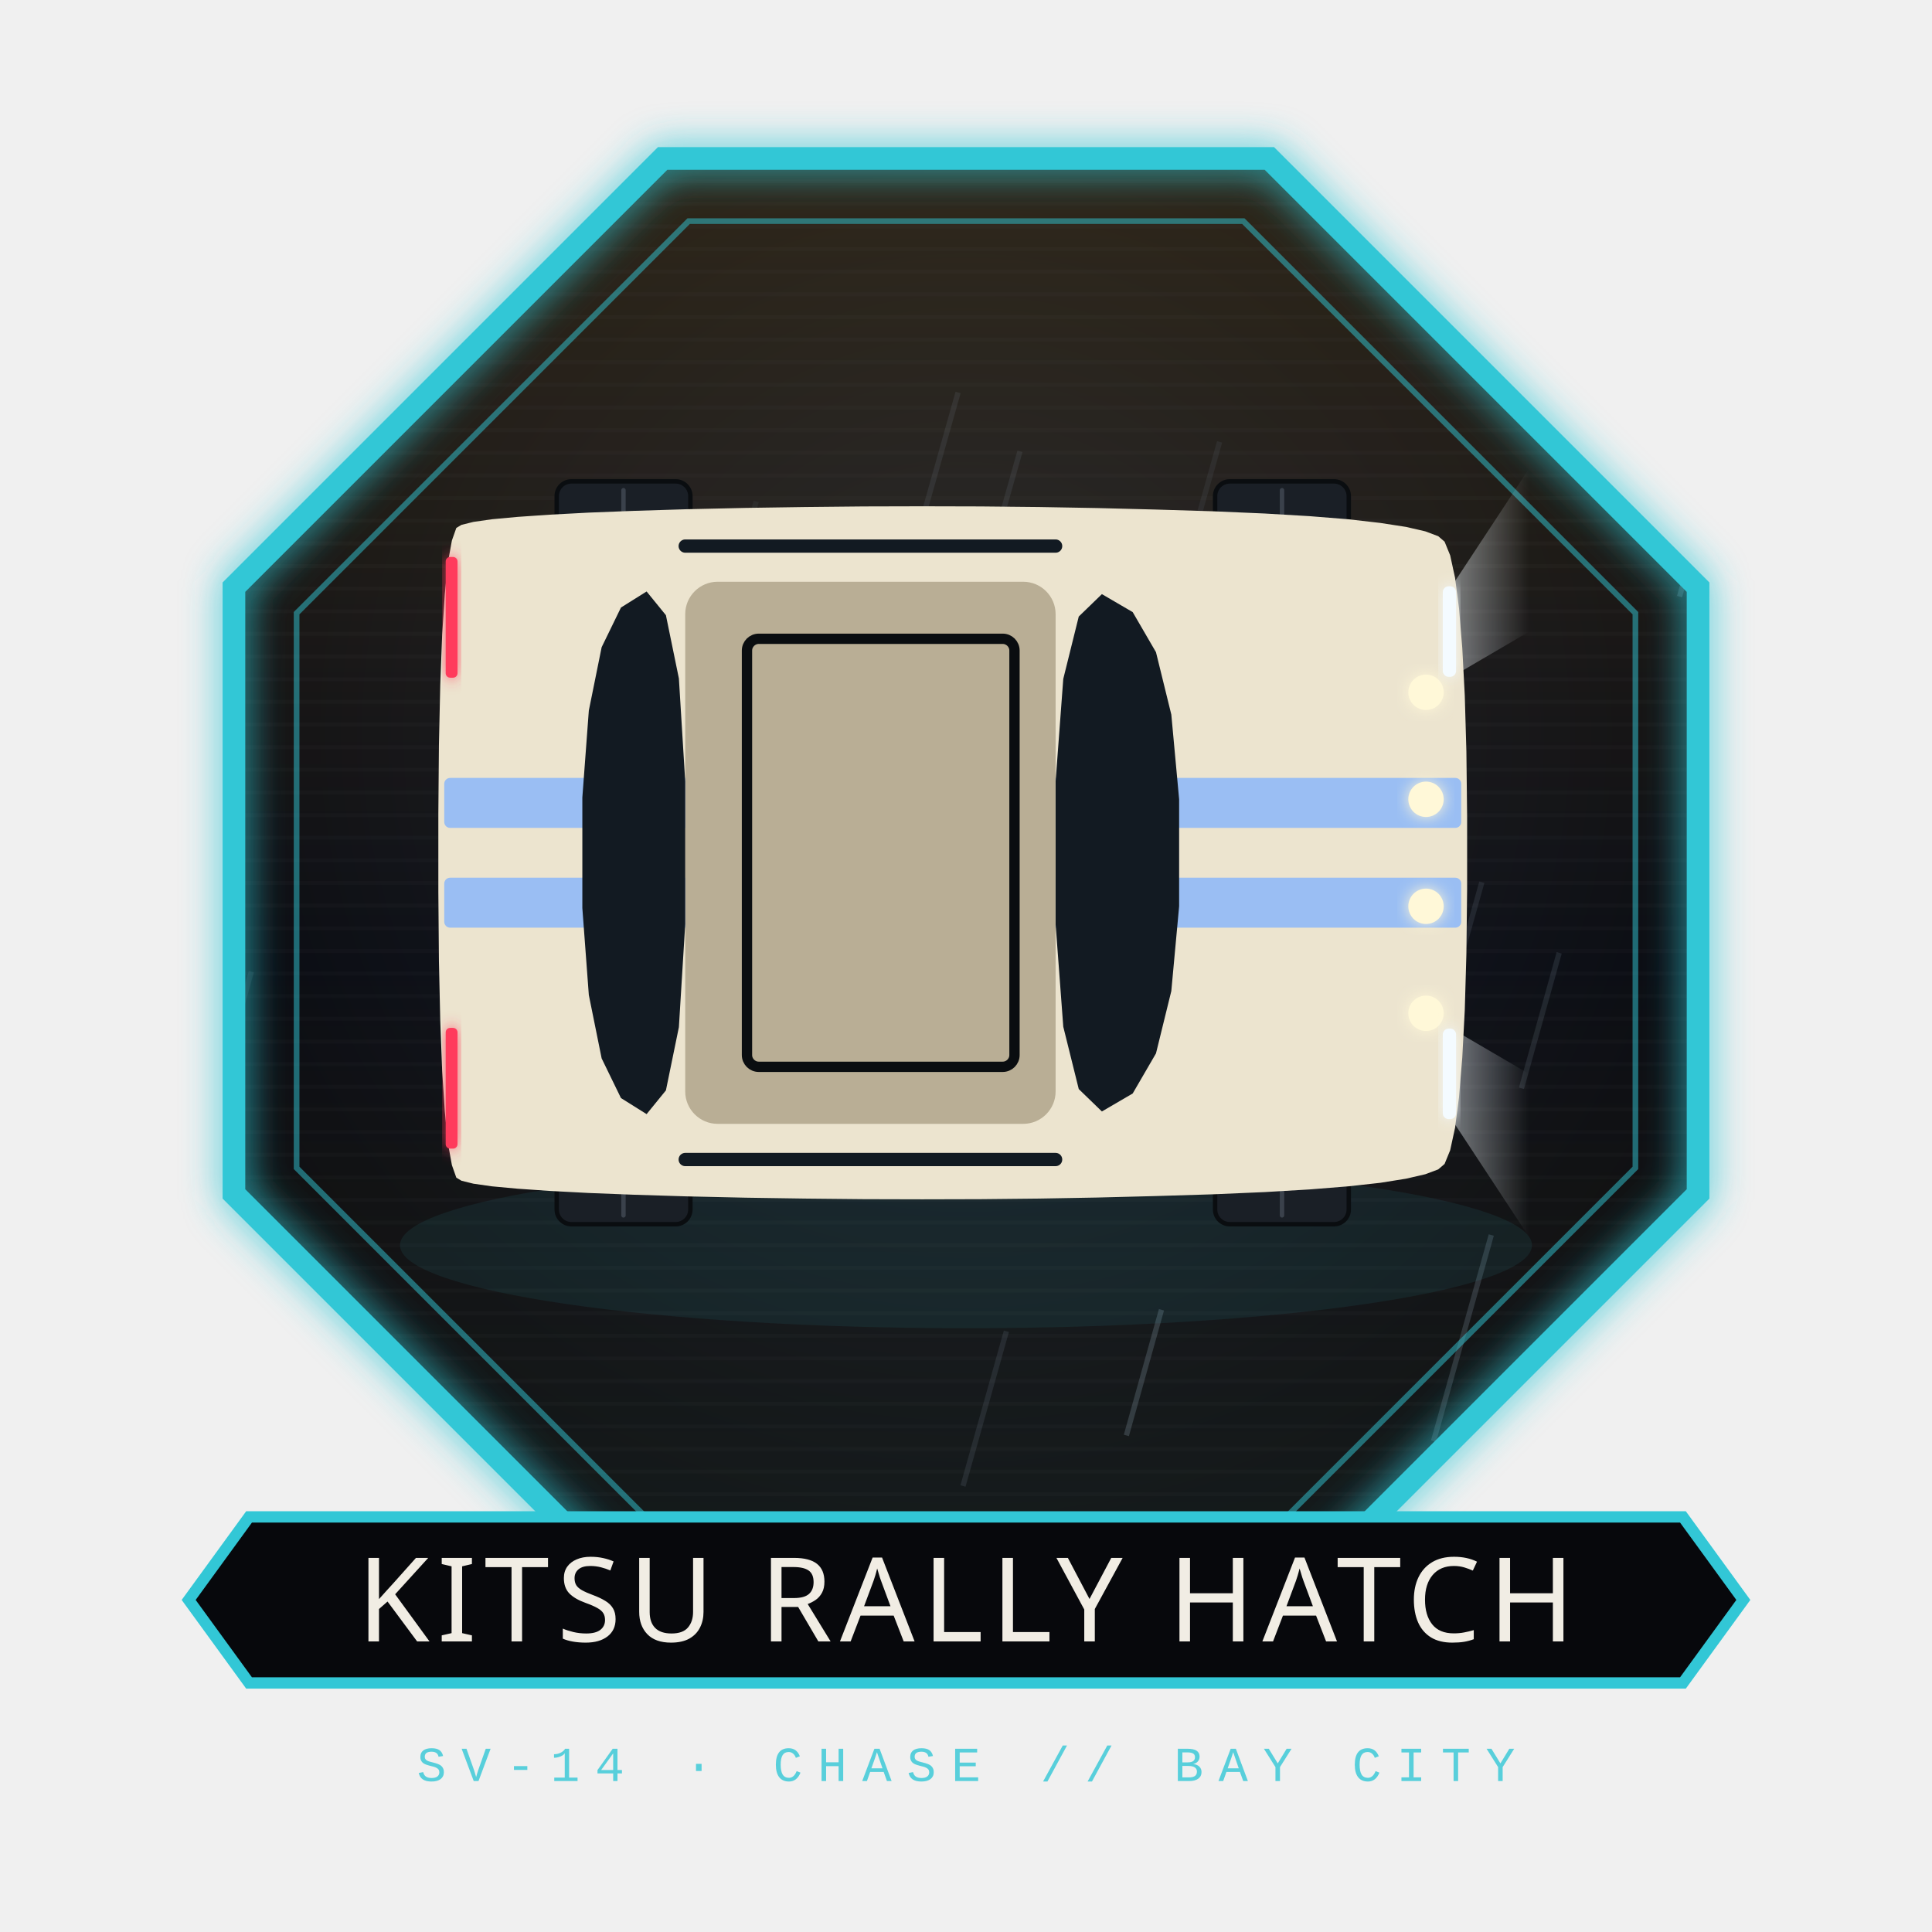
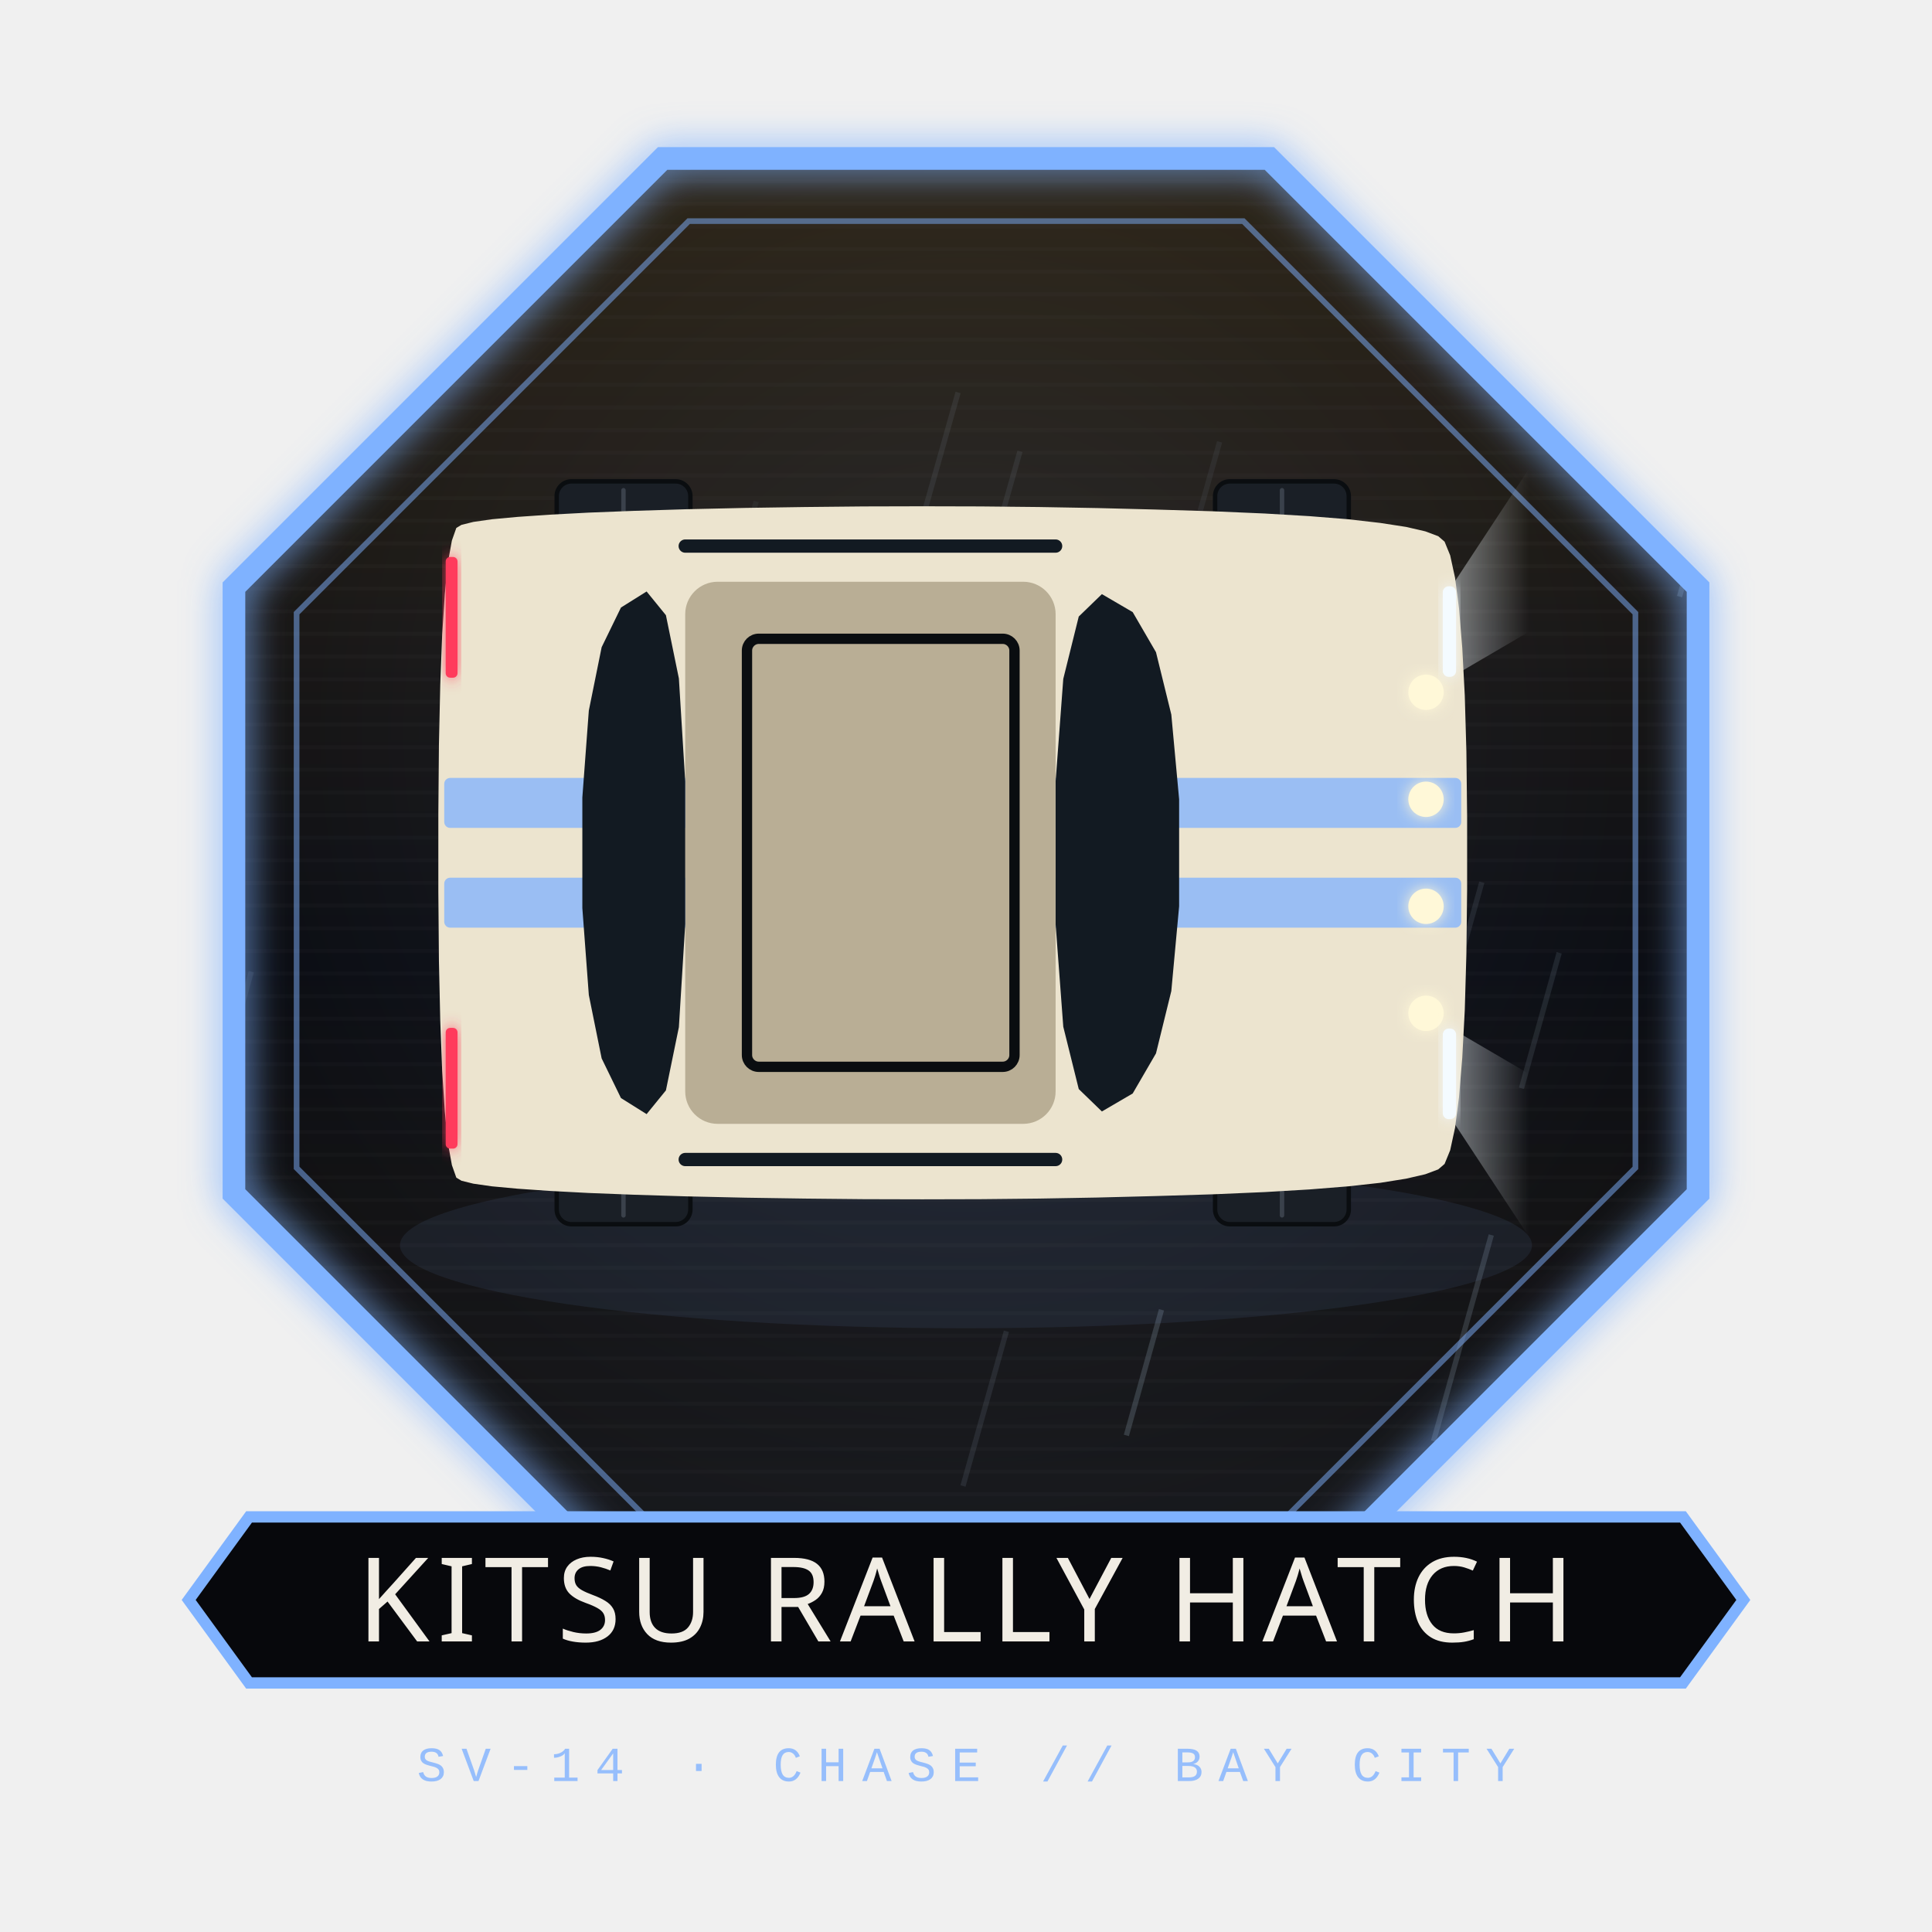
<svg xmlns="http://www.w3.org/2000/svg" viewBox="0 0 512 512" width="512" height="512">
  <defs>
    <filter id="blur">
      <feGaussianBlur stdDeviation="5" />
    </filter>
    <linearGradient id="beam" x1="0" y1="1" x2="0" y2="0">
      <stop offset="0" stop-color="#f4fbff" stop-opacity=".55" />
      <stop offset="1" stop-color="#f4fbff" stop-opacity="0" />
    </linearGradient>
    <radialGradient id="bg" cx="50%" cy="38%" r="70%">
      <stop offset="0" stop-color="#1a1f2b" />
      <stop offset=".55" stop-color="#0b0d13" />
      <stop offset="1" stop-color="#030305" />
    </radialGradient>
    <linearGradient id="haze" x1="0" y1="0" x2="0" y2="1">
      <stop offset="0" stop-color="#ffb020" stop-opacity=".16" />
      <stop offset=".5" stop-color="#ffb020" stop-opacity="0" />
-       <stop offset="1" stop-color="#32c7d6" stop-opacity=".14" />
+       <stop offset="1" stop-color="#7fb2ff" stop-opacity=".14" />
    </linearGradient>
    <filter id="glow" x="-30%" y="-30%" width="160%" height="160%">
      <feGaussianBlur stdDeviation="5" result="b" />
      <feMerge>
        <feMergeNode in="b" />
        <feMergeNode in="SourceGraphic" />
      </feMerge>
    </filter>
    <filter id="soft" x="-30%" y="-30%" width="160%" height="160%">
      <feGaussianBlur stdDeviation="2.2" result="b" />
      <feMerge>
        <feMergeNode in="b" />
        <feMergeNode in="b" />
        <feMergeNode in="SourceGraphic" />
      </feMerge>
    </filter>
    <clipPath id="clip">
      <polygon points="450.0,316.4 336.4,430.0 175.6,430.0 62.0,316.4 62.0,155.6 175.6,42.0 336.4,42.0 450.0,155.6" />
    </clipPath>
-     <style>.g{fill:#0d1018;stroke:#32c7d6;stroke-width:4.5;stroke-linejoin:round;stroke-linecap:round}.s{fill:none;stroke:#32c7d6;stroke-width:4.5;stroke-linejoin:round;stroke-linecap:round}.f{fill:#32c7d6;stroke:none}.d{fill:none;stroke:#32c7d6;stroke-width:2;opacity:.55;stroke-linecap:round}</style>
+     <style>.g{fill:#0d1018;stroke:#7fb2ff;stroke-width:4.5;stroke-linejoin:round;stroke-linecap:round}.s{fill:none;stroke:#7fb2ff;stroke-width:4.5;stroke-linejoin:round;stroke-linecap:round}.f{fill:#7fb2ff;stroke:none}.d{fill:none;stroke:#7fb2ff;stroke-width:2;opacity:.55;stroke-linecap:round}</style>
  </defs>
  <g clip-path="url(#clip)">
    <rect width="512" height="512" fill="url(#bg)" />
    <rect width="512" height="512" fill="url(#haze)" />
    <g opacity=".5">
      <line x1="0" y1="6" x2="512" y2="6" stroke="#ffffff" stroke-width="1" opacity=".035" />
      <line x1="0" y1="12" x2="512" y2="12" stroke="#ffffff" stroke-width="1" opacity=".035" />
      <line x1="0" y1="18" x2="512" y2="18" stroke="#ffffff" stroke-width="1" opacity=".035" />
      <line x1="0" y1="24" x2="512" y2="24" stroke="#ffffff" stroke-width="1" opacity=".035" />
      <line x1="0" y1="30" x2="512" y2="30" stroke="#ffffff" stroke-width="1" opacity=".035" />
      <line x1="0" y1="36" x2="512" y2="36" stroke="#ffffff" stroke-width="1" opacity=".035" />
      <line x1="0" y1="42" x2="512" y2="42" stroke="#ffffff" stroke-width="1" opacity=".035" />
      <line x1="0" y1="48" x2="512" y2="48" stroke="#ffffff" stroke-width="1" opacity=".035" />
      <line x1="0" y1="54" x2="512" y2="54" stroke="#ffffff" stroke-width="1" opacity=".035" />
      <line x1="0" y1="60" x2="512" y2="60" stroke="#ffffff" stroke-width="1" opacity=".035" />
      <line x1="0" y1="66" x2="512" y2="66" stroke="#ffffff" stroke-width="1" opacity=".035" />
      <line x1="0" y1="72" x2="512" y2="72" stroke="#ffffff" stroke-width="1" opacity=".035" />
      <line x1="0" y1="78" x2="512" y2="78" stroke="#ffffff" stroke-width="1" opacity=".035" />
      <line x1="0" y1="84" x2="512" y2="84" stroke="#ffffff" stroke-width="1" opacity=".035" />
      <line x1="0" y1="90" x2="512" y2="90" stroke="#ffffff" stroke-width="1" opacity=".035" />
      <line x1="0" y1="96" x2="512" y2="96" stroke="#ffffff" stroke-width="1" opacity=".035" />
      <line x1="0" y1="102" x2="512" y2="102" stroke="#ffffff" stroke-width="1" opacity=".035" />
      <line x1="0" y1="108" x2="512" y2="108" stroke="#ffffff" stroke-width="1" opacity=".035" />
      <line x1="0" y1="114" x2="512" y2="114" stroke="#ffffff" stroke-width="1" opacity=".035" />
      <line x1="0" y1="120" x2="512" y2="120" stroke="#ffffff" stroke-width="1" opacity=".035" />
      <line x1="0" y1="126" x2="512" y2="126" stroke="#ffffff" stroke-width="1" opacity=".035" />
      <line x1="0" y1="132" x2="512" y2="132" stroke="#ffffff" stroke-width="1" opacity=".035" />
      <line x1="0" y1="138" x2="512" y2="138" stroke="#ffffff" stroke-width="1" opacity=".035" />
      <line x1="0" y1="144" x2="512" y2="144" stroke="#ffffff" stroke-width="1" opacity=".035" />
      <line x1="0" y1="150" x2="512" y2="150" stroke="#ffffff" stroke-width="1" opacity=".035" />
      <line x1="0" y1="156" x2="512" y2="156" stroke="#ffffff" stroke-width="1" opacity=".035" />
      <line x1="0" y1="162" x2="512" y2="162" stroke="#ffffff" stroke-width="1" opacity=".035" />
      <line x1="0" y1="168" x2="512" y2="168" stroke="#ffffff" stroke-width="1" opacity=".035" />
      <line x1="0" y1="174" x2="512" y2="174" stroke="#ffffff" stroke-width="1" opacity=".035" />
      <line x1="0" y1="180" x2="512" y2="180" stroke="#ffffff" stroke-width="1" opacity=".035" />
      <line x1="0" y1="186" x2="512" y2="186" stroke="#ffffff" stroke-width="1" opacity=".035" />
      <line x1="0" y1="192" x2="512" y2="192" stroke="#ffffff" stroke-width="1" opacity=".035" />
      <line x1="0" y1="198" x2="512" y2="198" stroke="#ffffff" stroke-width="1" opacity=".035" />
      <line x1="0" y1="204" x2="512" y2="204" stroke="#ffffff" stroke-width="1" opacity=".035" />
      <line x1="0" y1="210" x2="512" y2="210" stroke="#ffffff" stroke-width="1" opacity=".035" />
      <line x1="0" y1="216" x2="512" y2="216" stroke="#ffffff" stroke-width="1" opacity=".035" />
      <line x1="0" y1="222" x2="512" y2="222" stroke="#ffffff" stroke-width="1" opacity=".035" />
      <line x1="0" y1="228" x2="512" y2="228" stroke="#ffffff" stroke-width="1" opacity=".035" />
      <line x1="0" y1="234" x2="512" y2="234" stroke="#ffffff" stroke-width="1" opacity=".035" />
      <line x1="0" y1="240" x2="512" y2="240" stroke="#ffffff" stroke-width="1" opacity=".035" />
      <line x1="0" y1="246" x2="512" y2="246" stroke="#ffffff" stroke-width="1" opacity=".035" />
      <line x1="0" y1="252" x2="512" y2="252" stroke="#ffffff" stroke-width="1" opacity=".035" />
      <line x1="0" y1="258" x2="512" y2="258" stroke="#ffffff" stroke-width="1" opacity=".035" />
      <line x1="0" y1="264" x2="512" y2="264" stroke="#ffffff" stroke-width="1" opacity=".035" />
      <line x1="0" y1="270" x2="512" y2="270" stroke="#ffffff" stroke-width="1" opacity=".035" />
      <line x1="0" y1="276" x2="512" y2="276" stroke="#ffffff" stroke-width="1" opacity=".035" />
      <line x1="0" y1="282" x2="512" y2="282" stroke="#ffffff" stroke-width="1" opacity=".035" />
      <line x1="0" y1="288" x2="512" y2="288" stroke="#ffffff" stroke-width="1" opacity=".035" />
      <line x1="0" y1="294" x2="512" y2="294" stroke="#ffffff" stroke-width="1" opacity=".035" />
      <line x1="0" y1="300" x2="512" y2="300" stroke="#ffffff" stroke-width="1" opacity=".035" />
      <line x1="0" y1="306" x2="512" y2="306" stroke="#ffffff" stroke-width="1" opacity=".035" />
      <line x1="0" y1="312" x2="512" y2="312" stroke="#ffffff" stroke-width="1" opacity=".035" />
      <line x1="0" y1="318" x2="512" y2="318" stroke="#ffffff" stroke-width="1" opacity=".035" />
      <line x1="0" y1="324" x2="512" y2="324" stroke="#ffffff" stroke-width="1" opacity=".035" />
      <line x1="0" y1="330" x2="512" y2="330" stroke="#ffffff" stroke-width="1" opacity=".035" />
      <line x1="0" y1="336" x2="512" y2="336" stroke="#ffffff" stroke-width="1" opacity=".035" />
      <line x1="0" y1="342" x2="512" y2="342" stroke="#ffffff" stroke-width="1" opacity=".035" />
      <line x1="0" y1="348" x2="512" y2="348" stroke="#ffffff" stroke-width="1" opacity=".035" />
      <line x1="0" y1="354" x2="512" y2="354" stroke="#ffffff" stroke-width="1" opacity=".035" />
      <line x1="0" y1="360" x2="512" y2="360" stroke="#ffffff" stroke-width="1" opacity=".035" />
      <line x1="0" y1="366" x2="512" y2="366" stroke="#ffffff" stroke-width="1" opacity=".035" />
      <line x1="0" y1="372" x2="512" y2="372" stroke="#ffffff" stroke-width="1" opacity=".035" />
      <line x1="0" y1="378" x2="512" y2="378" stroke="#ffffff" stroke-width="1" opacity=".035" />
      <line x1="0" y1="384" x2="512" y2="384" stroke="#ffffff" stroke-width="1" opacity=".035" />
      <line x1="0" y1="390" x2="512" y2="390" stroke="#ffffff" stroke-width="1" opacity=".035" />
      <line x1="0" y1="396" x2="512" y2="396" stroke="#ffffff" stroke-width="1" opacity=".035" />
      <line x1="0" y1="402" x2="512" y2="402" stroke="#ffffff" stroke-width="1" opacity=".035" />
      <line x1="0" y1="408" x2="512" y2="408" stroke="#ffffff" stroke-width="1" opacity=".035" />
      <line x1="0" y1="414" x2="512" y2="414" stroke="#ffffff" stroke-width="1" opacity=".035" />
      <line x1="0" y1="420" x2="512" y2="420" stroke="#ffffff" stroke-width="1" opacity=".035" />
      <line x1="0" y1="426" x2="512" y2="426" stroke="#ffffff" stroke-width="1" opacity=".035" />
      <line x1="0" y1="432" x2="512" y2="432" stroke="#ffffff" stroke-width="1" opacity=".035" />
      <line x1="0" y1="438" x2="512" y2="438" stroke="#ffffff" stroke-width="1" opacity=".035" />
      <line x1="0" y1="444" x2="512" y2="444" stroke="#ffffff" stroke-width="1" opacity=".035" />
      <line x1="0" y1="450" x2="512" y2="450" stroke="#ffffff" stroke-width="1" opacity=".035" />
      <line x1="0" y1="456" x2="512" y2="456" stroke="#ffffff" stroke-width="1" opacity=".035" />
      <line x1="0" y1="462" x2="512" y2="462" stroke="#ffffff" stroke-width="1" opacity=".035" />
      <line x1="0" y1="468" x2="512" y2="468" stroke="#ffffff" stroke-width="1" opacity=".035" />
      <line x1="0" y1="474" x2="512" y2="474" stroke="#ffffff" stroke-width="1" opacity=".035" />
      <line x1="0" y1="480" x2="512" y2="480" stroke="#ffffff" stroke-width="1" opacity=".035" />
      <line x1="0" y1="486" x2="512" y2="486" stroke="#ffffff" stroke-width="1" opacity=".035" />
      <line x1="0" y1="492" x2="512" y2="492" stroke="#ffffff" stroke-width="1" opacity=".035" />
      <line x1="0" y1="498" x2="512" y2="498" stroke="#ffffff" stroke-width="1" opacity=".035" />
      <line x1="0" y1="504" x2="512" y2="504" stroke="#ffffff" stroke-width="1" opacity=".035" />
      <line x1="0" y1="510" x2="512" y2="510" stroke="#ffffff" stroke-width="1" opacity=".035" />
    </g>
    <line x1="323.2" y1="117.1" x2="316.8" y2="139.9" stroke="#9fb6c8" stroke-width="1.4" opacity="0.08" />
    <line x1="-29.9" y1="313.5" x2="-41.9" y2="356.2" stroke="#9fb6c8" stroke-width="1.4" opacity="0.12" />
    <line x1="266.7" y1="352.8" x2="255.2" y2="393.8" stroke="#9fb6c8" stroke-width="1.4" opacity="0.12" />
    <line x1="214.3" y1="202.1" x2="206.6" y2="229.5" stroke="#9fb6c8" stroke-width="1.4" opacity="0.06" />
    <line x1="369.8" y1="12.0" x2="360.9" y2="43.8" stroke="#9fb6c8" stroke-width="1.4" opacity="0.10" />
    <line x1="2.0" y1="-32.1" x2="-10.6" y2="13.0" stroke="#9fb6c8" stroke-width="1.4" opacity="0.05" />
    <line x1="412.2" y1="27.1" x2="403.4" y2="58.5" stroke="#9fb6c8" stroke-width="1.4" opacity="0.21" />
    <line x1="270.3" y1="119.6" x2="263.9" y2="142.3" stroke="#9fb6c8" stroke-width="1.4" opacity="0.10" />
    <line x1="475.3" y1="168.8" x2="465.8" y2="202.8" stroke="#9fb6c8" stroke-width="1.4" opacity="0.20" />
    <line x1="487.2" y1="385.4" x2="470.9" y2="443.8" stroke="#9fb6c8" stroke-width="1.4" opacity="0.06" />
    <line x1="249.1" y1="-31.3" x2="242.3" y2="-7.1" stroke="#9fb6c8" stroke-width="1.4" opacity="0.13" />
    <line x1="-21.3" y1="226.9" x2="-30.1" y2="258.5" stroke="#9fb6c8" stroke-width="1.4" opacity="0.12" />
    <line x1="253.9" y1="104.0" x2="244.8" y2="136.3" stroke="#9fb6c8" stroke-width="1.4" opacity="0.10" />
    <line x1="66.6" y1="257.5" x2="56.2" y2="294.7" stroke="#9fb6c8" stroke-width="1.4" opacity="0.10" />
    <line x1="383.2" y1="62.3" x2="376.8" y2="85.1" stroke="#9fb6c8" stroke-width="1.4" opacity="0.19" />
    <line x1="487.6" y1="290.2" x2="473.4" y2="340.9" stroke="#9fb6c8" stroke-width="1.4" opacity="0.12" />
    <line x1="395.2" y1="327.3" x2="379.9" y2="381.9" stroke="#9fb6c8" stroke-width="1.4" opacity="0.20" />
    <line x1="374.1" y1="-36.2" x2="358.2" y2="20.6" stroke="#9fb6c8" stroke-width="1.4" opacity="0.10" />
    <line x1="461.8" y1="98.7" x2="445.1" y2="158.1" stroke="#9fb6c8" stroke-width="1.4" opacity="0.22" />
    <line x1="183.6" y1="154.2" x2="170.6" y2="200.5" stroke="#9fb6c8" stroke-width="1.4" opacity="0.08" />
    <line x1="475.2" y1="47.0" x2="464.5" y2="85.3" stroke="#9fb6c8" stroke-width="1.4" opacity="0.22" />
    <line x1="328.3" y1="452.5" x2="320.2" y2="481.6" stroke="#9fb6c8" stroke-width="1.4" opacity="0.16" />
    <line x1="413.2" y1="252.5" x2="403.2" y2="288.4" stroke="#9fb6c8" stroke-width="1.4" opacity="0.13" />
    <line x1="83.5" y1="385.4" x2="68.6" y2="438.7" stroke="#9fb6c8" stroke-width="1.4" opacity="0.21" />
    <line x1="48.8" y1="314.4" x2="32.4" y2="373.0" stroke="#9fb6c8" stroke-width="1.4" opacity="0.06" />
    <line x1="550.7" y1="84.4" x2="537.9" y2="130.1" stroke="#9fb6c8" stroke-width="1.4" opacity="0.17" />
    <line x1="185.2" y1="136.1" x2="173.3" y2="178.7" stroke="#9fb6c8" stroke-width="1.4" opacity="0.18" />
    <line x1="84.9" y1="12.3" x2="69.2" y2="68.3" stroke="#9fb6c8" stroke-width="1.4" opacity="0.19" />
    <line x1="236.0" y1="-36.5" x2="223.5" y2="8.0" stroke="#9fb6c8" stroke-width="1.4" opacity="0.09" />
    <line x1="392.7" y1="233.8" x2="385.2" y2="260.6" stroke="#9fb6c8" stroke-width="1.4" opacity="0.12" />
    <line x1="200.4" y1="132.9" x2="192.7" y2="160.5" stroke="#9fb6c8" stroke-width="1.4" opacity="0.06" />
    <line x1="307.8" y1="347.1" x2="298.5" y2="380.4" stroke="#9fb6c8" stroke-width="1.4" opacity="0.22" />
    <line x1="532.6" y1="374.3" x2="522.8" y2="409.2" stroke="#9fb6c8" stroke-width="1.4" opacity="0.09" />
    <line x1="2.9" y1="365.2" x2="-4.7" y2="392.4" stroke="#9fb6c8" stroke-width="1.4" opacity="0.15" />
-     <ellipse cx="256" cy="330" rx="150" ry="22" fill="#32c7d6" opacity=".08" />
+     <ellipse cx="256" cy="330" rx="150" ry="22" fill="#7fb2ff" opacity=".08" />
  </g>
-   <polygon points="450.0,316.4 336.4,430.0 175.6,430.0 62.0,316.4 62.0,155.6 175.6,42.0 336.4,42.0 450.0,155.6" fill="none" stroke="#32c7d6" stroke-width="6" filter="url(#glow)" />
-   <polygon points="433.4,309.5 329.5,413.4 182.5,413.4 78.6,309.5 78.6,162.5 182.5,58.6 329.5,58.6 433.4,162.5" fill="none" stroke="#32c7d6" stroke-width="1.5" opacity=".5" />
+   <polygon points="450.0,316.4 336.4,430.0 175.6,430.0 62.0,316.4 62.0,155.6 175.6,42.0 336.4,42.0 450.0,155.6" fill="none" stroke="#7fb2ff" stroke-width="6" filter="url(#glow)" />
+   <polygon points="433.4,309.5 329.5,413.4 182.5,413.4 78.6,309.5 78.6,162.5 182.5,58.6 329.5,58.6 433.4,162.5" fill="none" stroke="#7fb2ff" stroke-width="1.5" opacity=".5" />
  <g transform="translate(256 226) scale(1.0)">
    <g transform="rotate(90) scale(0.3906) translate(-256.0 -384.0)">
      <rect x="4.0" y="124.3" width="66.6" height="90.7" rx="10.0" fill="#1a1f26" stroke="#0a0d10" stroke-width="3" />
      <line x1="10.0" y1="169.6" x2="64.6" y2="169.6" stroke="#3a414b" stroke-width="3.0" stroke-linecap="round" />
      <rect x="441.4" y="124.3" width="66.6" height="90.7" rx="10.0" fill="#1a1f26" stroke="#0a0d10" stroke-width="3" />
      <line x1="447.4" y1="169.6" x2="502.0" y2="169.6" stroke="#3a414b" stroke-width="3.0" stroke-linecap="round" />
      <rect x="4.0" y="571.0" width="66.6" height="90.7" rx="10.0" fill="#1a1f26" stroke="#0a0d10" stroke-width="3" />
      <line x1="10.0" y1="616.4" x2="64.6" y2="616.4" stroke="#3a414b" stroke-width="3.0" stroke-linecap="round" />
      <rect x="441.4" y="571.0" width="66.6" height="90.7" rx="10.0" fill="#1a1f26" stroke="#0a0d10" stroke-width="3" />
      <line x1="447.4" y1="616.4" x2="502.0" y2="616.4" stroke="#3a414b" stroke-width="3.0" stroke-linecap="round" />
      <path d="M75.2,54.5 L136.7,54.5 L106.0,2.0 L-4.6,2.0 Z" fill="url(#beam)" opacity=".8" />
      <path d="M375.3,54.5 L436.8,54.5 L516.6,2.0 L406.0,2.0 Z" fill="url(#beam)" opacity=".8" />
      <path d="M467.1,59.3 L470.8,63.6 L474.1,72.4 L477.1,85.4 L479.9,102.9 L482.3,124.7 L484.4,150.9 L486.2,181.4 L487.7,216.3 L488.9,255.6 L489.9,295.0 L490.6,334.4 L491.0,374.0 L491.1,413.7 L491.0,453.5 L490.6,493.4 L490.0,533.5 L489.1,573.6 L488.0,609.2 L486.8,640.1 L485.4,666.5 L483.9,688.3 L482.3,705.6 L480.5,718.2 L478.5,726.3 L476.4,729.8 L467.9,732.8 L453.0,735.5 L431.7,737.6 L404.0,739.4 L369.9,740.7 L329.5,741.6 L282.6,742.0 L229.4,742.0 L182.5,741.6 L142.1,740.7 L108.0,739.4 L80.3,737.6 L59.0,735.5 L44.1,732.8 L35.6,729.8 L33.5,726.3 L31.5,718.2 L29.7,705.6 L28.1,688.3 L26.6,666.5 L25.2,640.1 L24.0,609.2 L22.9,573.6 L22.0,533.5 L21.4,493.4 L21.0,453.5 L20.9,413.7 L21.0,374.0 L21.4,334.4 L22.1,295.0 L23.1,255.6 L24.3,216.3 L25.8,181.4 L27.6,150.9 L29.7,124.7 L32.2,102.9 L34.9,85.4 L37.9,72.4 L41.2,63.6 L44.9,59.3 L54.2,55.5 L69.4,52.2 L90.2,49.5 L116.9,47.3 L149.2,45.6 L187.3,44.5 L231.2,44.0 L280.8,44.0 L324.7,44.5 L362.8,45.6 L395.1,47.3 L421.8,49.5 L442.6,52.2 L457.8,55.5 Z" fill="#ece4cf" />
      <rect x="205.2" y="48.0" width="33.9" height="690.0" rx="4" fill="#7fb2ff" opacity=".75" />
      <rect x="272.9" y="48.0" width="33.9" height="690.0" rx="4" fill="#7fb2ff" opacity=".75" />
      <path d="M419.3,270.9 L431.5,291.8 L416.3,307.5 L374.0,318.0 L304.4,323.2 L207.6,323.2 L138.0,318.0 L95.7,307.5 L80.5,291.8 L92.7,270.9 L119.9,255.1 L162.2,244.7 L219.7,239.4 L292.3,239.4 L349.8,244.7 L392.1,255.1 Z" fill="#121a22" />
      <rect x="72.1" y="323.2" width="367.8" height="251.3" rx="22.0" fill="#b9ae95" />
      <path d="M433.3,600.7 L422.4,618.1 L395.5,631.2 L352.5,639.9 L293.5,644.3 L218.5,644.3 L159.5,639.9 L116.5,631.2 L89.6,618.1 L78.7,600.7 L94.8,587.6 L137.7,578.8 L207.6,574.5 L304.4,574.5 L374.3,578.8 L417.2,587.6 Z" fill="#121a22" />
      <line x1="47.9" y1="323.2" x2="47.9" y2="574.5" stroke="#121a22" stroke-width="9.0" stroke-linecap="round" />
      <line x1="464.1" y1="323.2" x2="464.1" y2="574.5" stroke="#121a22" stroke-width="9.0" stroke-linecap="round" />
      <rect x="110.8" y="351.1" width="290.4" height="181.5" rx="8.0" fill="none" stroke="#0a0d10" stroke-width="7" />
      <circle cx="147.1" cy="71.9" r="12.0" fill="#fff8d8" filter="url(#glow)" />
      <circle cx="219.7" cy="71.9" r="12.0" fill="#fff8d8" filter="url(#glow)" />
      <circle cx="292.3" cy="71.9" r="12.0" fill="#fff8d8" filter="url(#glow)" />
      <circle cx="364.9" cy="71.9" r="12.0" fill="#fff8d8" filter="url(#glow)" />
      <rect x="75.2" y="51.5" width="61.4" height="9.0" rx="4.0" fill="#f4fbff" filter="url(#glow)" />
      <rect x="375.3" y="51.5" width="61.4" height="9.0" rx="4.0" fill="#f4fbff" filter="url(#glow)" />
      <rect x="55.3" y="729.0" width="81.9" height="8.0" rx="3.0" fill="#ff3b5c" filter="url(#glow)" />
      <rect x="374.8" y="729.0" width="81.9" height="8.0" rx="3.0" fill="#ff3b5c" filter="url(#glow)" />
    </g>
  </g>
  <g>
-     <path d="M66,402 L446,402 L462,424 L446,446 L66,446 L50,424 Z" fill="#07080c" stroke="#32c7d6" stroke-width="3" />
+     <path d="M66,402 L446,402 L462,424 L446,446 L66,446 L50,424 Z" fill="#07080c" stroke="#7fb2ff" stroke-width="3" />
    <text x="256" y="435" text-anchor="middle" font-family="Bebas Neue, Oswald, Impact, 'Arial Narrow', sans-serif" font-size="31" letter-spacing="2" fill="#f1ede4">KITSU RALLY HATCH</text>
  </g>
-   <text x="256" y="472" text-anchor="middle" font-family="Courier New, monospace" font-size="13" letter-spacing="4" fill="#32c7d6" opacity=".8">SV-14 · CHASE // BAY CITY</text>
+   <text x="256" y="472" text-anchor="middle" font-family="Courier New, monospace" font-size="13" letter-spacing="4" fill="#7fb2ff" opacity=".8">SV-14 · CHASE // BAY CITY</text>
</svg>
